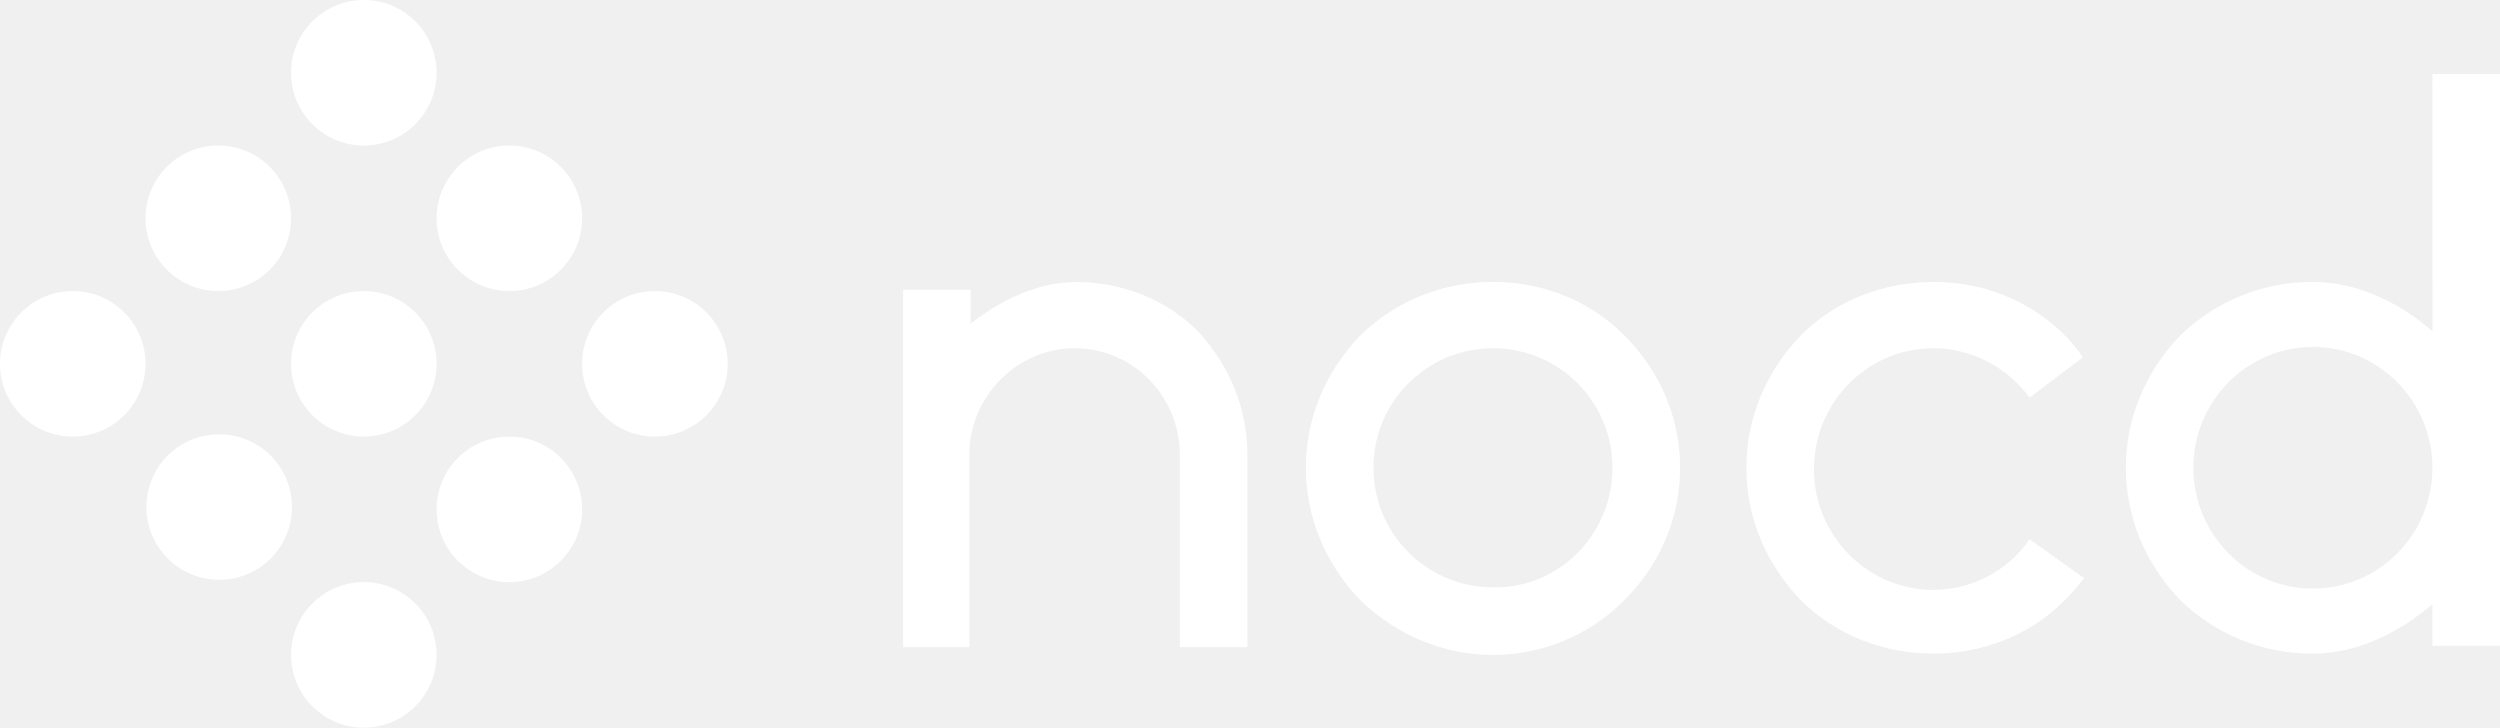
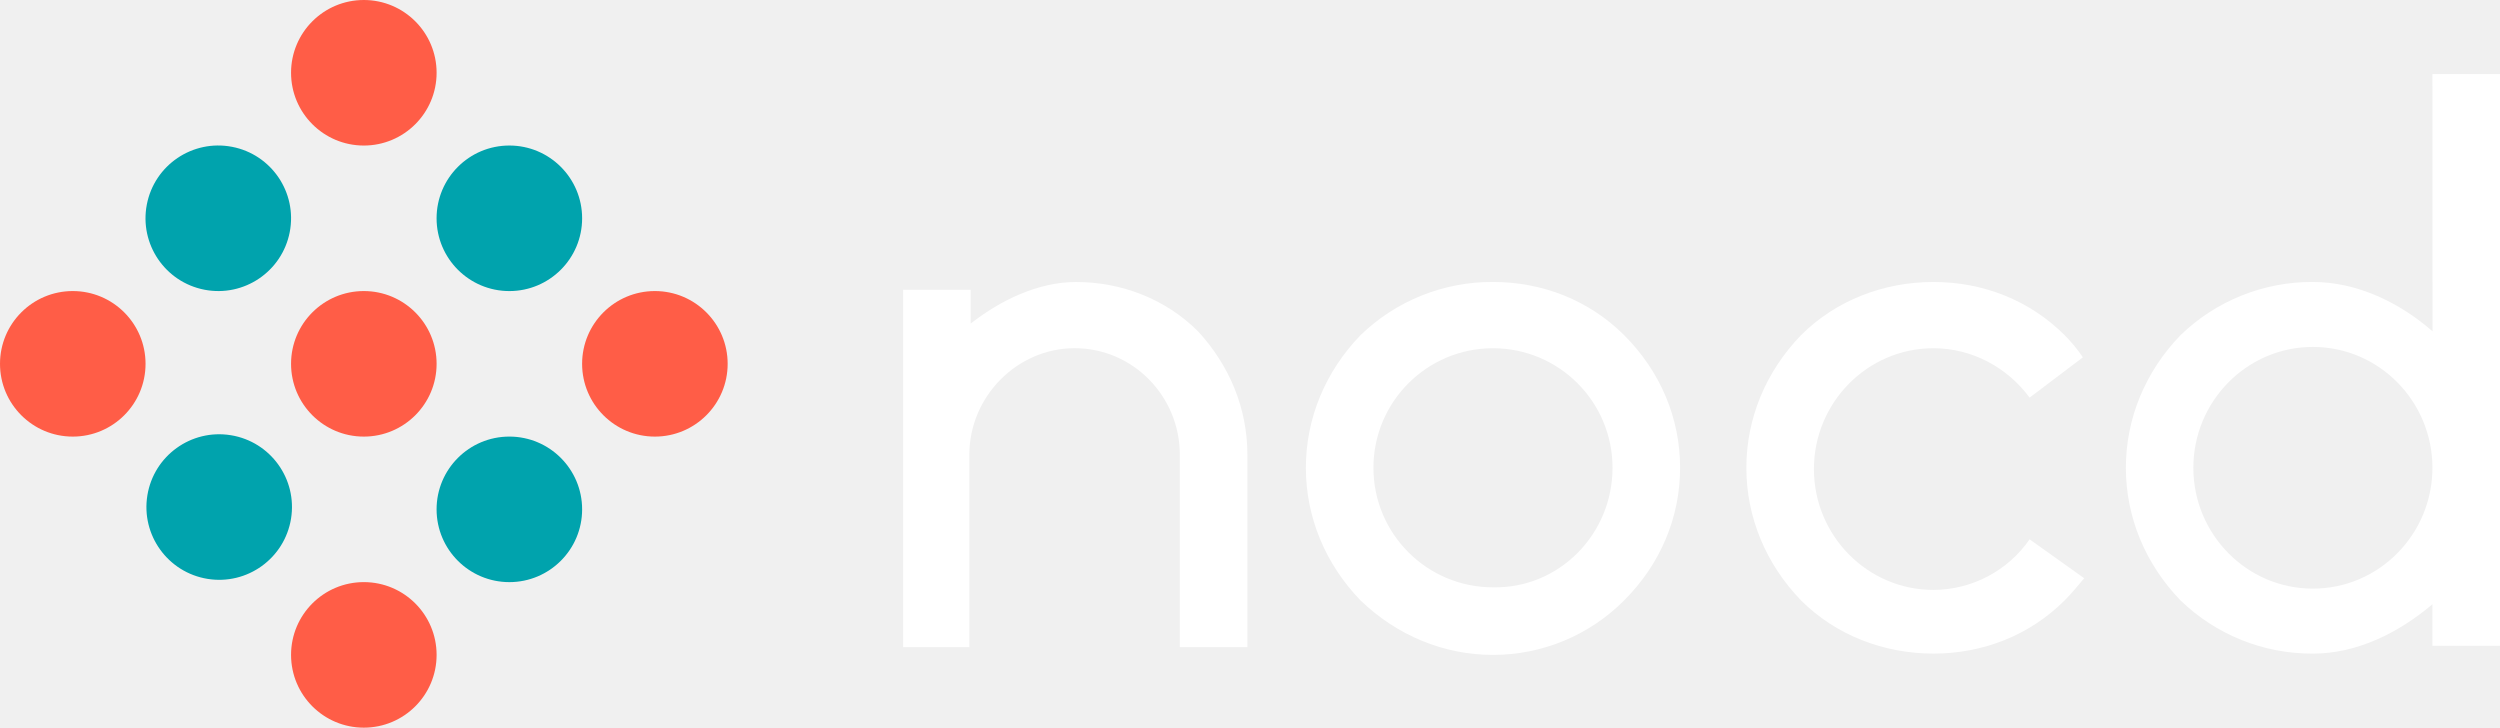
<svg xmlns="http://www.w3.org/2000/svg" id="Layer_1" data-name="Layer 1" viewBox="0 0 1383.76 402.76">
  <defs>
-     <style>.cls-1{fill:white}.cls-2{fill:white}</style>
+     <style>.cls-1{fill:#00a3ad}.cls-2{fill:#ff5d47}.cls-3{fill:white}.</style>
  </defs>
-   <path d="M713.56 266.55V373h-37.4V266.55c0-32.37-25.89-59-58.25-59-31.65 0-58.26 26.61-58.26 59V373H523V175.21h37.4v18.7c16.54-12.95 37.4-23 58.26-23 25.17 0 49.62 9.35 67.6 27.33 17.23 18.68 27.3 42.42 27.3 68.31zm239.5 7.19c0 27.33-10.79 53.22-30.93 73.36a102.32 102.32 0 0 1-72.64 30.21c-27.33 0-53.22-10.79-73.36-30.21-19.42-20.14-30.2-46-30.2-73.36s10.78-53.22 30.2-73.36a104.54 104.54 0 0 1 73.36-29.49c27.33 0 53.22 10.07 72.64 29.49 20.14 20.14 30.93 46.03 30.93 73.36zm-37.4 0a66.17 66.17 0 1 0-66.17 66.17c36.68.72 66.17-29.49 66.17-66.17z" class="cls-1" transform="translate(-23.12 -14.82)" />
-   <path d="M1176.73 334.87c-3.59 4.32-7.19 8.63-10.79 12.23-19.41 19.42-45.31 29.49-72.64 29.49s-53.94-10.07-73.35-29.49c-19.42-20.14-30.21-46-30.21-73.36s10.79-53.22 30.21-73.36c19.41-19.42 46-29.49 73.35-29.49s53.23 10.07 72.64 29.49a82.11 82.11 0 0 1 10.06 12.23l-29.48 22.29c-12.23-16.54-31.65-27.33-53.23-27.33-36.68 0-66.16 30.21-66.16 66.89s29.48 66.88 66.16 66.88a65 65 0 0 0 53.23-28zm192.75-279.05h37.4v316.45h-37.4v-23c-18.7 15.82-41.71 27.33-66.17 27.33a104.54 104.54 0 0 1-73.31-29.5c-19.41-20.14-30.2-46-30.2-73.36s10.79-53.22 30.2-73.36a104.54 104.54 0 0 1 73.36-29.49c24.46 0 48.19 11.51 66.17 27.33zm0 217.92c0-36.68-29.49-66.89-66.17-66.89s-66.16 30.21-66.16 66.89 29.48 66.89 66.16 66.89 66.17-30.21 66.17-66.89z" class="cls-2" transform="translate(-23.12 -14.82)" />
+   <path d="M713.56 266.55V373h-37.4V266.55c0-32.37-25.89-59-58.25-59-31.65 0-58.26 26.61-58.26 59V373H523V175.21h37.4v18.7c16.54-12.95 37.4-23 58.26-23 25.17 0 49.62 9.35 67.6 27.33 17.23 18.68 27.3 42.42 27.3 68.31zm239.5 7.19c0 27.33-10.79 53.22-30.93 73.36a102.32 102.32 0 0 1-72.64 30.21c-27.33 0-53.22-10.79-73.36-30.21-19.42-20.14-30.2-46-30.2-73.36s10.78-53.22 30.2-73.36a104.54 104.54 0 0 1 73.36-29.49c27.33 0 53.22 10.07 72.64 29.49 20.14 20.14 30.93 46.03 30.93 73.36zm-37.4 0a66.17 66.17 0 1 0-66.17 66.17c36.68.72 66.17-29.49 66.17-66.17z" class="cls-3" transform="translate(-23.12 -14.82)" />
+   <path d="M1176.73 334.87c-3.59 4.32-7.19 8.63-10.79 12.23-19.41 19.42-45.31 29.49-72.64 29.49s-53.94-10.07-73.35-29.49c-19.42-20.14-30.21-46-30.21-73.36s10.79-53.22 30.21-73.36c19.41-19.42 46-29.49 73.35-29.49s53.23 10.07 72.64 29.49a82.11 82.11 0 0 1 10.06 12.23l-29.48 22.29c-12.23-16.54-31.65-27.33-53.23-27.33-36.68 0-66.16 30.21-66.16 66.89s29.48 66.88 66.16 66.88a65 65 0 0 0 53.23-28zm192.75-279.05h37.4v316.45h-37.4v-23c-18.7 15.82-41.71 27.33-66.17 27.33a104.54 104.54 0 0 1-73.31-29.5c-19.41-20.14-30.2-46-30.2-73.36s10.79-53.22 30.2-73.36a104.54 104.54 0 0 1 73.36-29.49c24.46 0 48.19 11.51 66.17 27.33zm0 217.92c0-36.68-29.49-66.89-66.17-66.89s-66.16 30.21-66.16 66.89 29.48 66.89 66.16 66.89 66.17-30.21 66.17-66.89z" class="cls-3" transform="translate(-23.12 -14.82)" />
  <circle cx="143.95" cy="135.65" r="40.28" class="cls-1" transform="rotate(-79.1 123.406 142.237)" />
  <circle cx="281.93" cy="120.83" r="40.28" class="cls-1" />
  <circle cx="201.38" cy="40.28" r="40.28" class="cls-2" />
  <circle cx="201.38" cy="201.38" r="40.28" class="cls-2" />
  <circle cx="362.48" cy="201.38" r="40.28" class="cls-2" />
  <circle cx="201.38" cy="362.48" r="40.28" class="cls-2" />
  <circle cx="40.28" cy="201.38" r="40.28" class="cls-2" />
  <circle cx="281.93" cy="281.93" r="40.28" class="cls-1" />
  <circle cx="143.95" cy="296.75" r="40.28" class="cls-1" transform="rotate(-80.8 123.18 301.991)" />
</svg>
